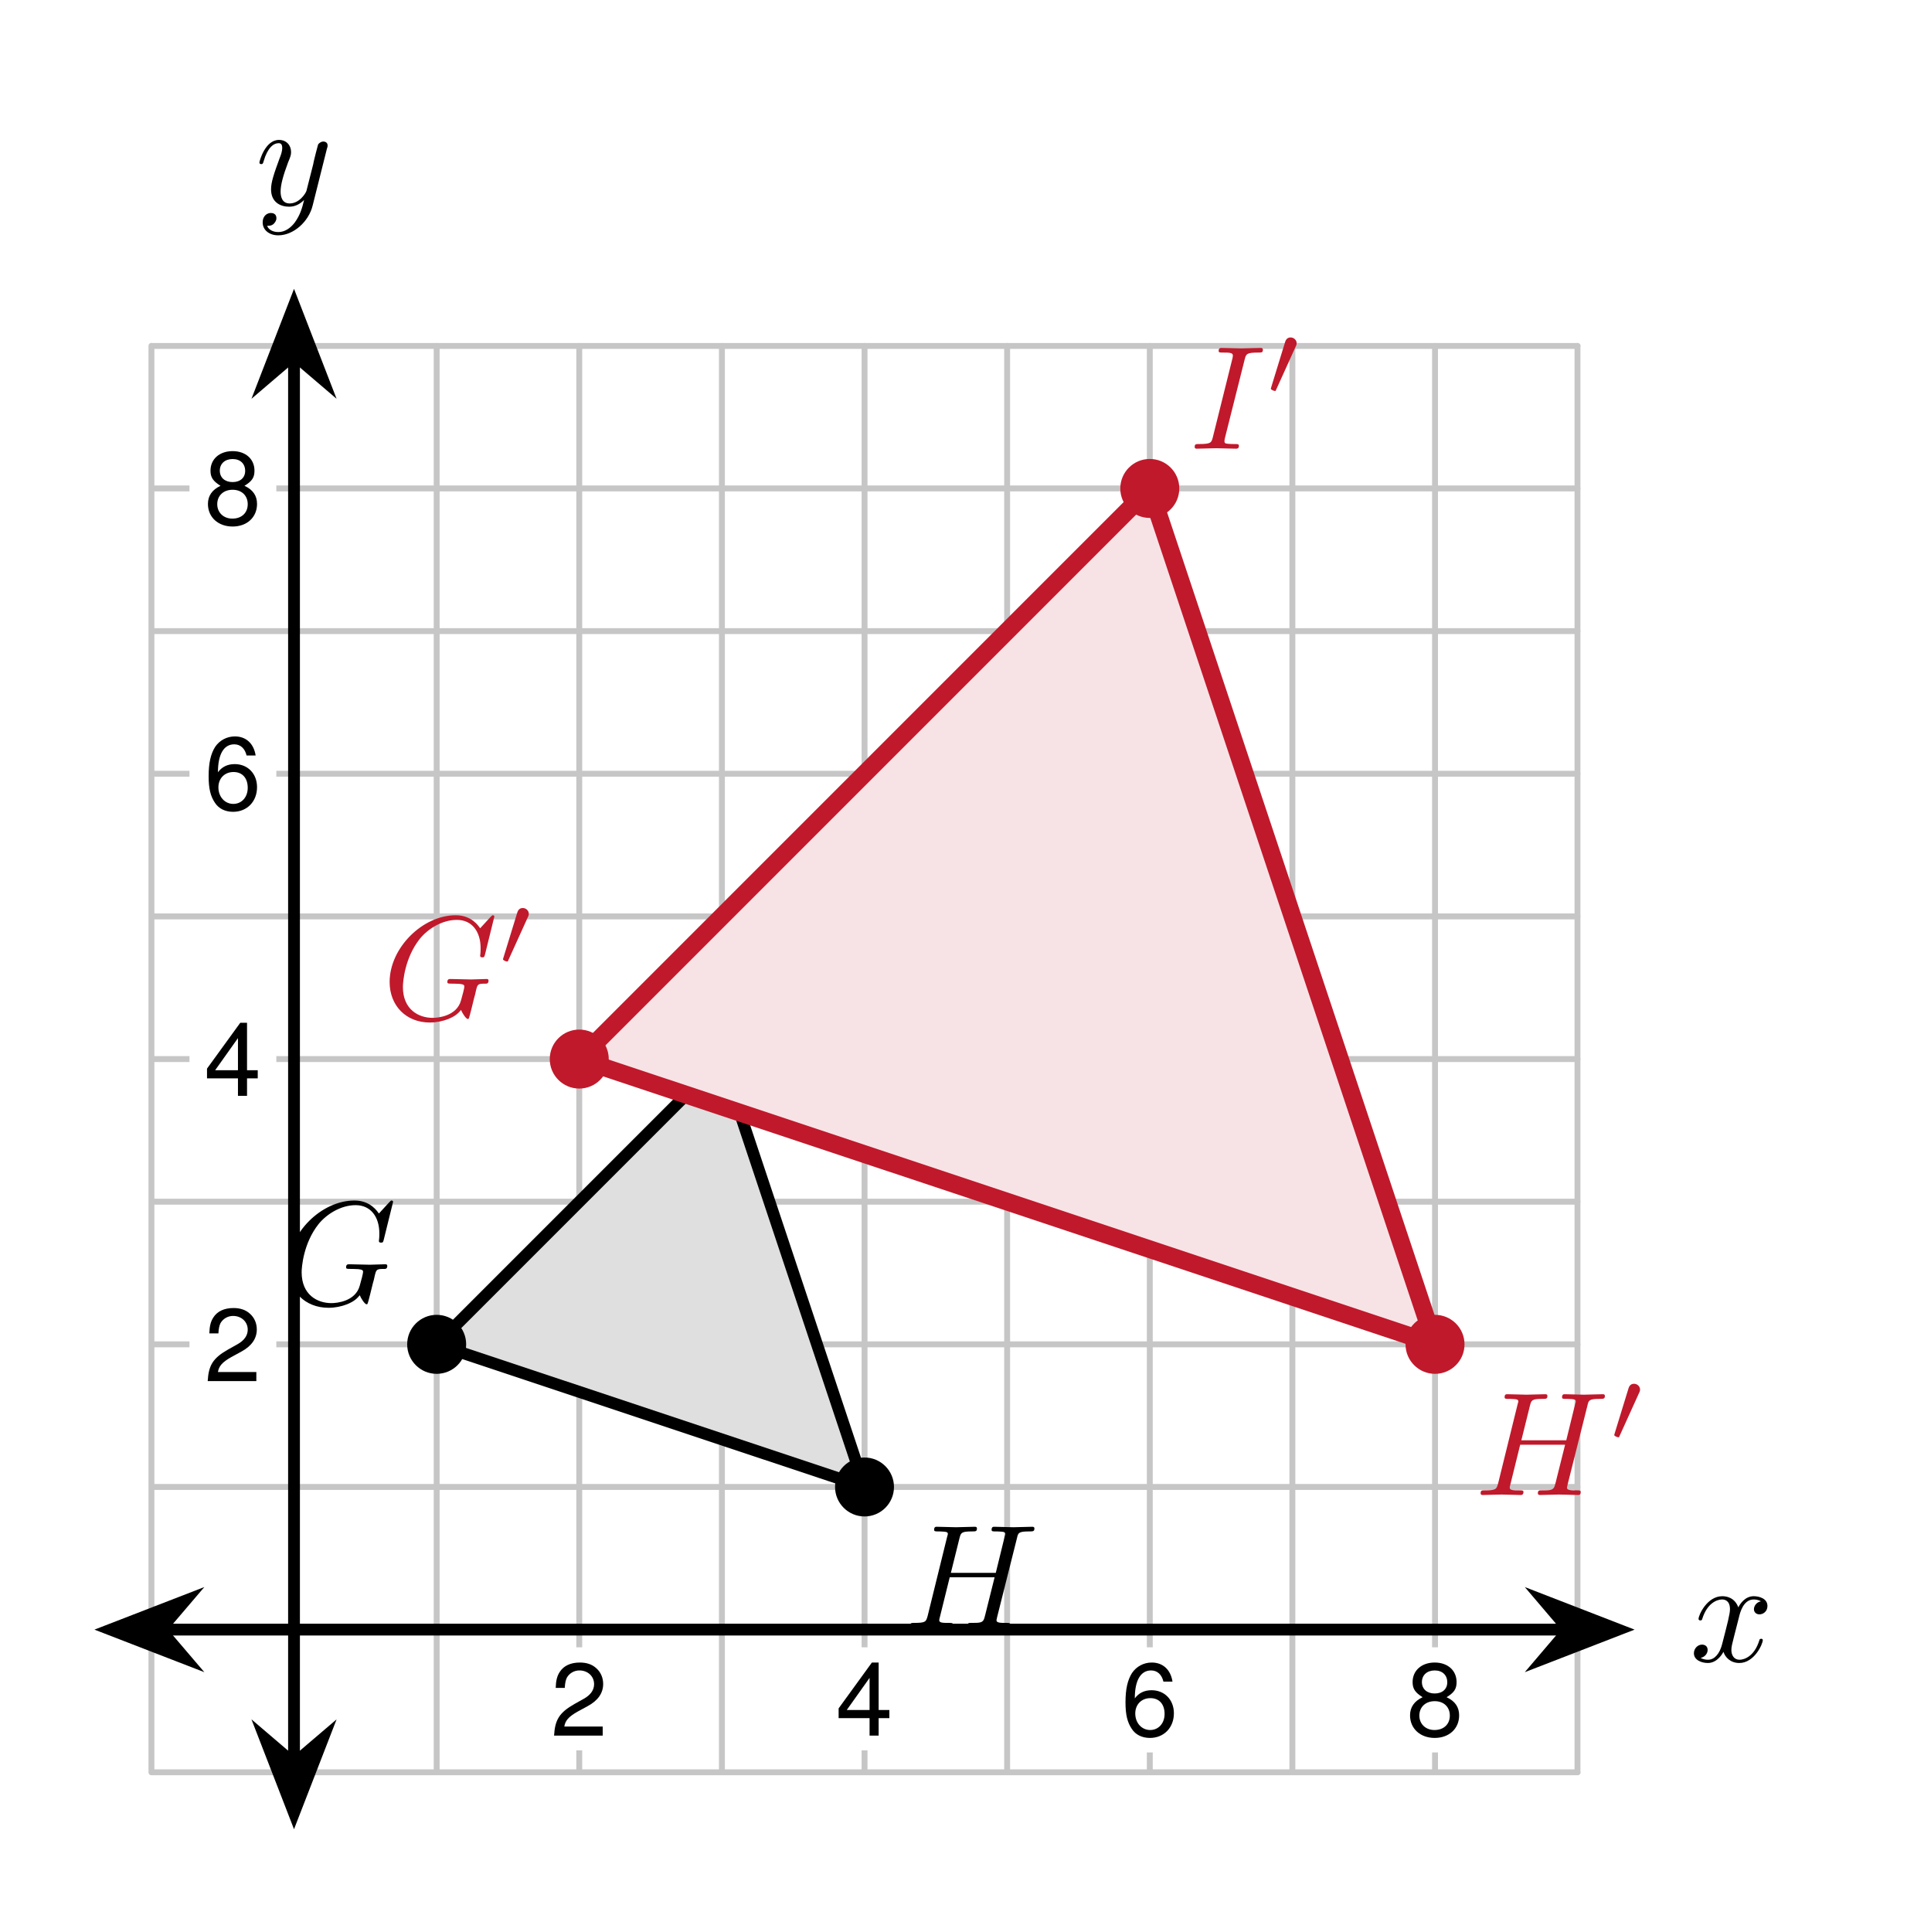
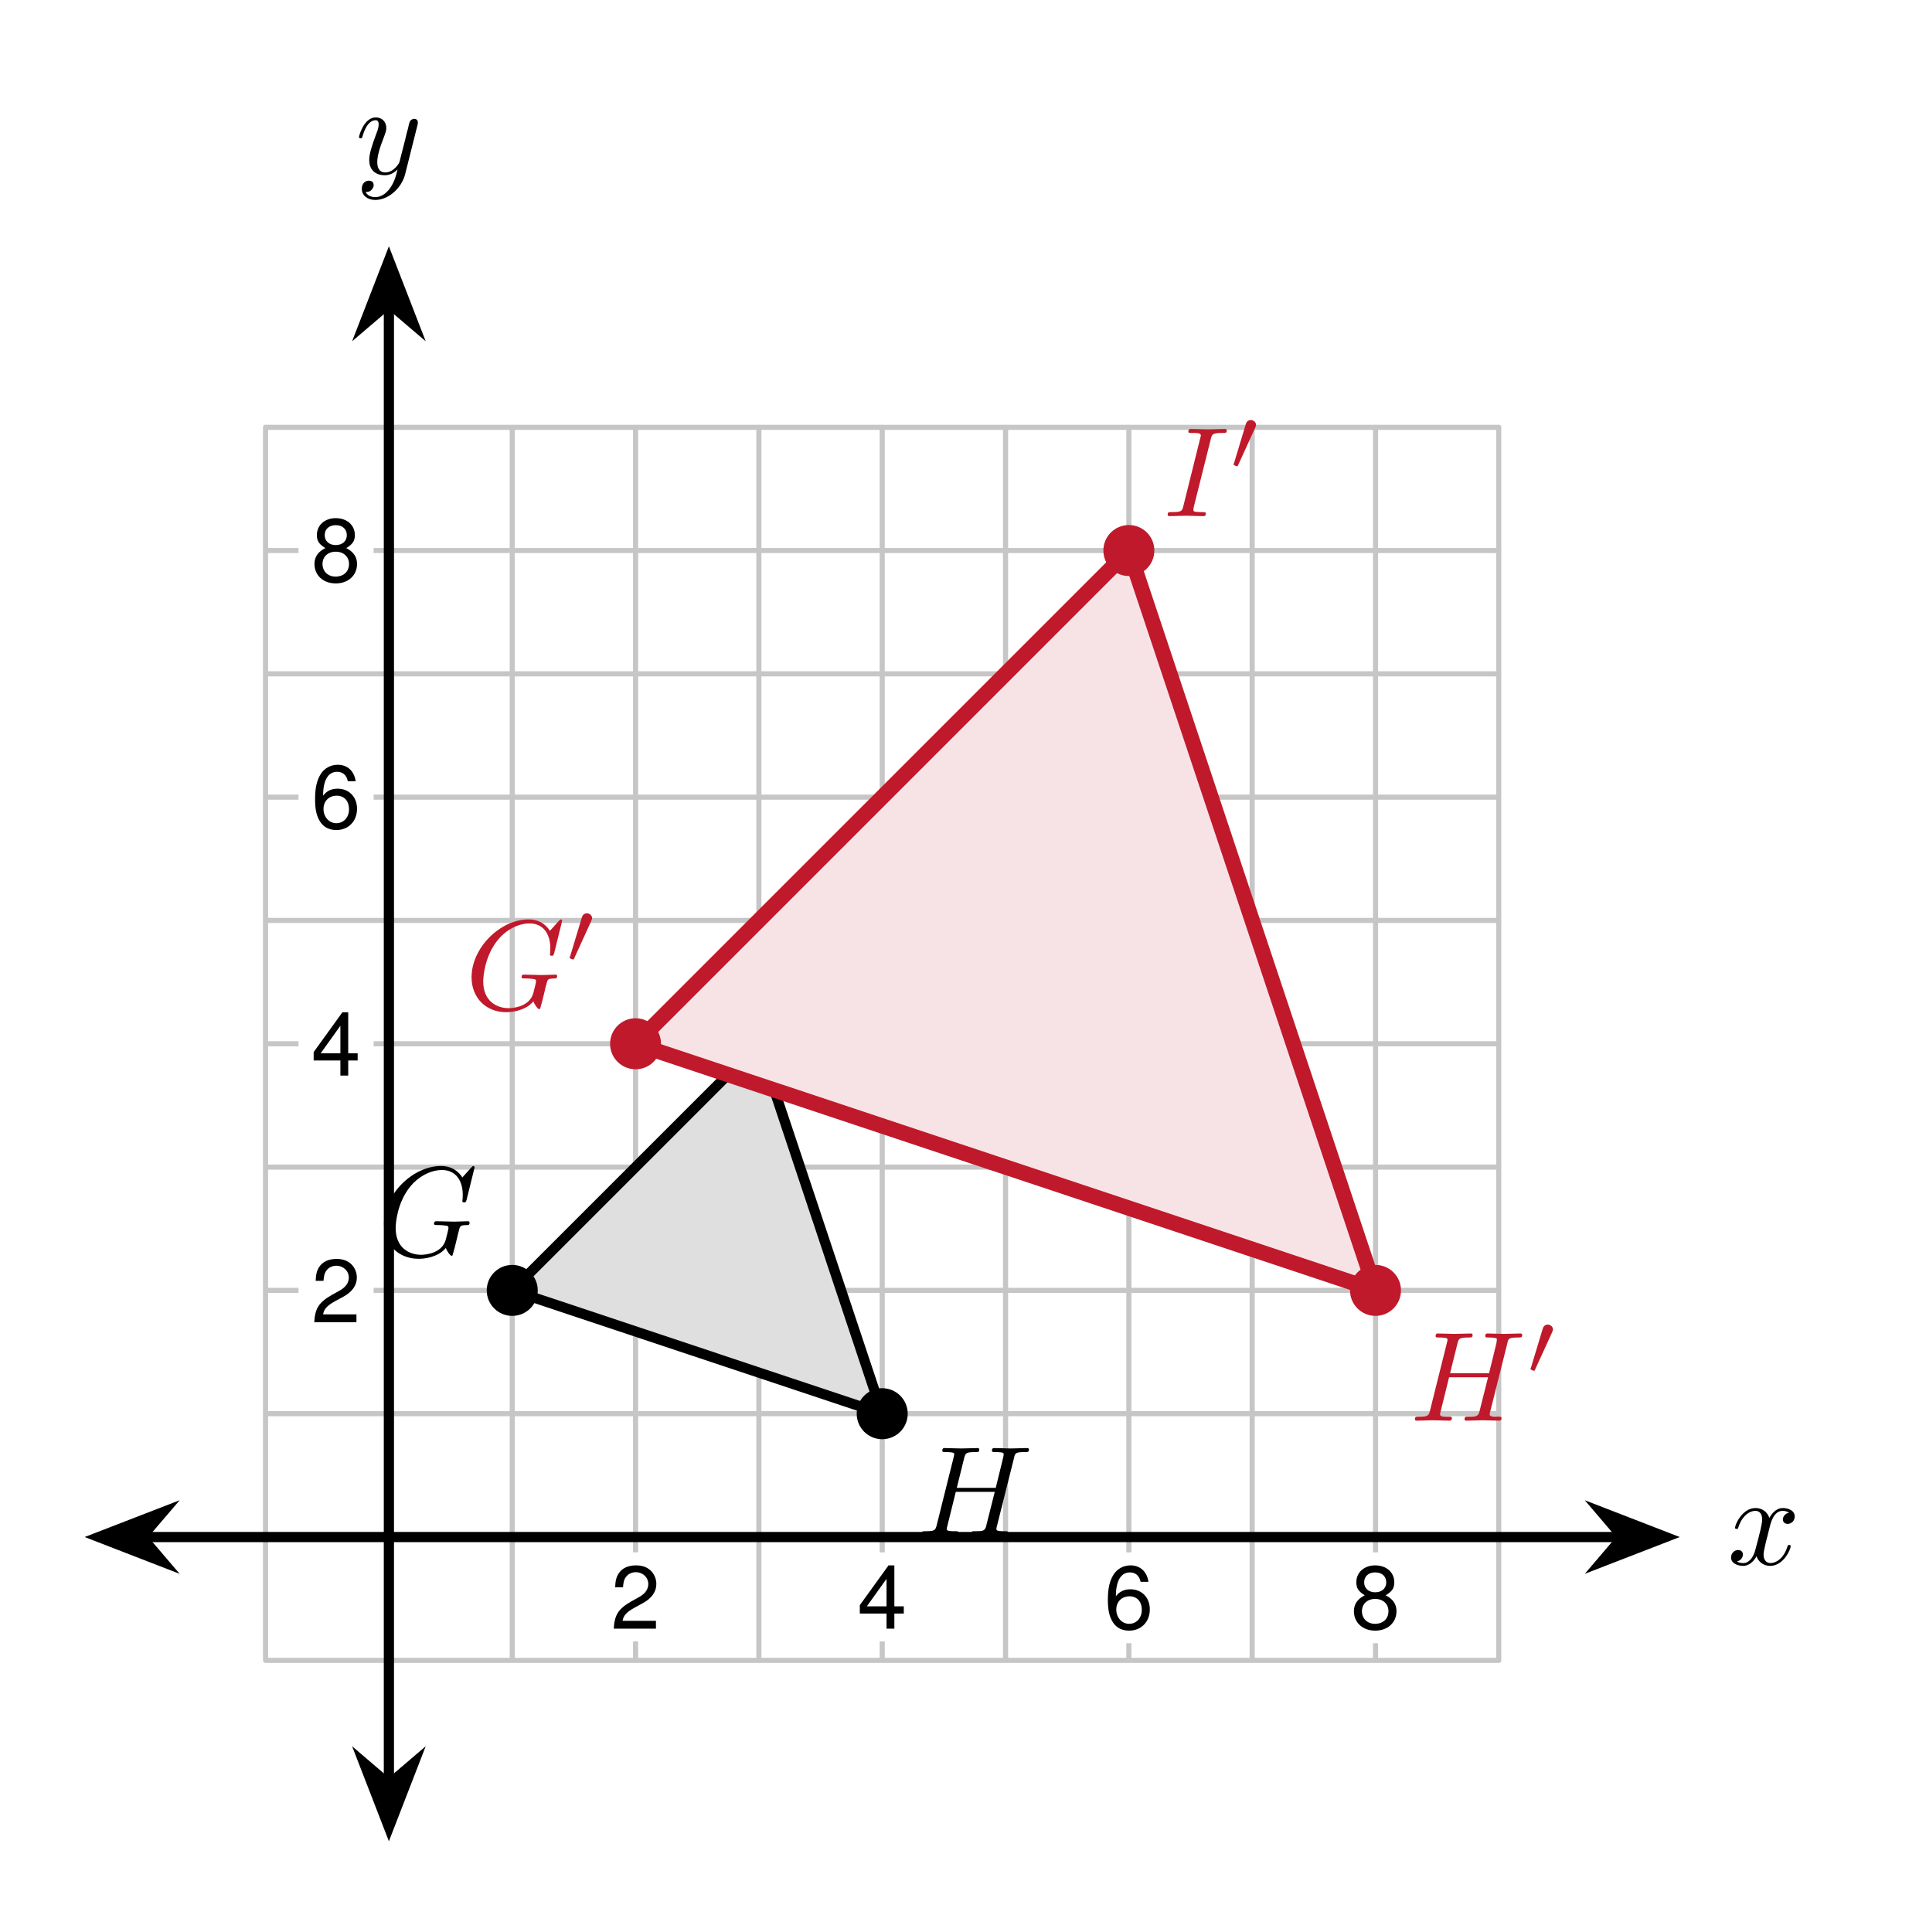
- <svg xmlns="http://www.w3.org/2000/svg" xmlns:xlink="http://www.w3.org/1999/xlink" width="129.174" height="129.707" viewBox="0 0 129.174 129.707">
+ <svg xmlns="http://www.w3.org/2000/svg" xmlns:xlink="http://www.w3.org/1999/xlink" width="149.758" height="150.291" viewBox="0 0 149.758 150.291">
  <defs>
    <g>
      <g id="glyph-0-0">
-         <path d="M 3.312 -2.984 C 3.375 -3.25 3.594 -4.156 4.297 -4.156 C 4.344 -4.156 4.578 -4.156 4.781 -4.031 C 4.5 -3.984 4.312 -3.734 4.312 -3.5 C 4.312 -3.344 4.422 -3.156 4.688 -3.156 C 4.906 -3.156 5.219 -3.328 5.219 -3.719 C 5.219 -4.234 4.641 -4.375 4.297 -4.375 C 3.719 -4.375 3.375 -3.859 3.266 -3.625 C 3.016 -4.281 2.484 -4.375 2.188 -4.375 C 1.156 -4.375 0.594 -3.094 0.594 -2.859 C 0.594 -2.75 0.688 -2.75 0.719 -2.75 C 0.797 -2.75 0.828 -2.781 0.844 -2.859 C 1.172 -3.906 1.828 -4.156 2.172 -4.156 C 2.359 -4.156 2.703 -4.078 2.703 -3.5 C 2.703 -3.188 2.531 -2.531 2.172 -1.141 C 2.016 -0.531 1.672 -0.109 1.234 -0.109 C 1.172 -0.109 0.938 -0.109 0.734 -0.234 C 0.984 -0.281 1.203 -0.5 1.203 -0.766 C 1.203 -1.047 0.984 -1.125 0.828 -1.125 C 0.531 -1.125 0.281 -0.859 0.281 -0.547 C 0.281 -0.094 0.781 0.109 1.219 0.109 C 1.875 0.109 2.234 -0.578 2.266 -0.641 C 2.375 -0.281 2.734 0.109 3.328 0.109 C 4.344 0.109 4.906 -1.172 4.906 -1.422 C 4.906 -1.516 4.828 -1.516 4.797 -1.516 C 4.703 -1.516 4.688 -1.469 4.672 -1.406 C 4.344 -0.344 3.672 -0.109 3.344 -0.109 C 2.969 -0.109 2.797 -0.422 2.797 -0.766 C 2.797 -0.984 2.859 -1.203 2.969 -1.641 Z M 3.312 -2.984 " />
+         <path d="M 3.312 -3 C 3.375 -3.25 3.609 -4.172 4.297 -4.172 C 4.344 -4.172 4.578 -4.172 4.797 -4.031 C 4.516 -3.984 4.312 -3.734 4.312 -3.5 C 4.312 -3.344 4.422 -3.156 4.688 -3.156 C 4.906 -3.156 5.234 -3.328 5.234 -3.734 C 5.234 -4.25 4.641 -4.391 4.312 -4.391 C 3.734 -4.391 3.391 -3.859 3.266 -3.625 C 3.016 -4.281 2.484 -4.391 2.188 -4.391 C 1.156 -4.391 0.594 -3.109 0.594 -2.859 C 0.594 -2.766 0.688 -2.766 0.719 -2.766 C 0.797 -2.766 0.828 -2.781 0.844 -2.875 C 1.188 -3.922 1.828 -4.172 2.172 -4.172 C 2.359 -4.172 2.703 -4.078 2.703 -3.5 C 2.703 -3.188 2.547 -2.531 2.172 -1.141 C 2.016 -0.531 1.672 -0.109 1.234 -0.109 C 1.172 -0.109 0.938 -0.109 0.734 -0.234 C 0.984 -0.281 1.203 -0.5 1.203 -0.781 C 1.203 -1.047 0.984 -1.125 0.828 -1.125 C 0.531 -1.125 0.281 -0.859 0.281 -0.547 C 0.281 -0.094 0.781 0.109 1.219 0.109 C 1.875 0.109 2.234 -0.578 2.266 -0.641 C 2.375 -0.281 2.734 0.109 3.328 0.109 C 4.359 0.109 4.922 -1.172 4.922 -1.422 C 4.922 -1.516 4.828 -1.516 4.797 -1.516 C 4.719 -1.516 4.688 -1.484 4.672 -1.406 C 4.344 -0.344 3.672 -0.109 3.359 -0.109 C 2.969 -0.109 2.812 -0.422 2.812 -0.766 C 2.812 -0.984 2.875 -1.203 2.969 -1.641 Z M 3.312 -3 " />
      </g>
      <g id="glyph-0-1">
-         <path d="M 4.812 -3.781 C 4.859 -3.906 4.859 -3.938 4.859 -4 C 4.859 -4.188 4.719 -4.266 4.562 -4.266 C 4.469 -4.266 4.312 -4.203 4.219 -4.062 C 4.203 -4.016 4.125 -3.703 4.078 -3.531 C 4.016 -3.266 3.938 -3 3.891 -2.734 L 3.438 -0.953 C 3.391 -0.797 2.969 -0.109 2.312 -0.109 C 1.812 -0.109 1.703 -0.547 1.703 -0.906 C 1.703 -1.359 1.875 -1.984 2.203 -2.859 C 2.375 -3.266 2.406 -3.375 2.406 -3.562 C 2.406 -4.016 2.094 -4.375 1.594 -4.375 C 0.656 -4.375 0.281 -2.938 0.281 -2.859 C 0.281 -2.75 0.391 -2.75 0.406 -2.75 C 0.5 -2.75 0.516 -2.781 0.562 -2.938 C 0.828 -3.859 1.234 -4.156 1.562 -4.156 C 1.641 -4.156 1.812 -4.156 1.812 -3.844 C 1.812 -3.594 1.719 -3.344 1.641 -3.156 C 1.25 -2.094 1.062 -1.531 1.062 -1.062 C 1.062 -0.188 1.688 0.109 2.281 0.109 C 2.672 0.109 3 -0.062 3.281 -0.344 C 3.156 0.172 3.031 0.656 2.641 1.188 C 2.375 1.531 2 1.812 1.547 1.812 C 1.406 1.812 0.953 1.781 0.797 1.391 C 0.953 1.391 1.078 1.391 1.219 1.281 C 1.312 1.188 1.422 1.062 1.422 0.875 C 1.422 0.562 1.156 0.531 1.047 0.531 C 0.828 0.531 0.5 0.688 0.5 1.172 C 0.5 1.672 0.938 2.031 1.547 2.031 C 2.562 2.031 3.594 1.125 3.859 0.016 Z M 4.812 -3.781 " />
+         <path d="M 4.828 -3.781 C 4.859 -3.922 4.859 -3.938 4.859 -4.016 C 4.859 -4.188 4.719 -4.281 4.578 -4.281 C 4.469 -4.281 4.312 -4.219 4.234 -4.062 C 4.203 -4.016 4.125 -3.703 4.094 -3.531 C 4.016 -3.281 3.953 -3 3.891 -2.734 L 3.438 -0.953 C 3.406 -0.797 2.969 -0.109 2.328 -0.109 C 1.812 -0.109 1.703 -0.547 1.703 -0.906 C 1.703 -1.375 1.875 -1.984 2.219 -2.859 C 2.375 -3.266 2.406 -3.375 2.406 -3.578 C 2.406 -4.016 2.094 -4.391 1.594 -4.391 C 0.656 -4.391 0.281 -2.953 0.281 -2.859 C 0.281 -2.766 0.391 -2.766 0.406 -2.766 C 0.5 -2.766 0.516 -2.781 0.562 -2.938 C 0.828 -3.875 1.234 -4.172 1.562 -4.172 C 1.641 -4.172 1.812 -4.172 1.812 -3.844 C 1.812 -3.609 1.719 -3.344 1.641 -3.156 C 1.25 -2.109 1.078 -1.531 1.078 -1.078 C 1.078 -0.188 1.703 0.109 2.281 0.109 C 2.672 0.109 3 -0.062 3.281 -0.344 C 3.156 0.172 3.031 0.672 2.641 1.188 C 2.375 1.531 2 1.812 1.547 1.812 C 1.406 1.812 0.969 1.781 0.797 1.406 C 0.953 1.406 1.078 1.406 1.219 1.281 C 1.312 1.188 1.422 1.062 1.422 0.875 C 1.422 0.562 1.156 0.531 1.047 0.531 C 0.828 0.531 0.5 0.688 0.5 1.172 C 0.5 1.672 0.938 2.031 1.547 2.031 C 2.562 2.031 3.594 1.125 3.875 0.016 Z M 4.828 -3.781 " />
      </g>
      <g id="glyph-0-2">
-         <path d="M 7.531 -6.891 C 7.531 -6.922 7.516 -6.984 7.422 -6.984 C 7.391 -6.984 7.375 -6.969 7.266 -6.859 L 6.578 -6.109 C 6.484 -6.234 6.031 -6.984 4.938 -6.984 C 2.719 -6.984 0.5 -4.797 0.5 -2.5 C 0.5 -0.922 1.594 0.219 3.203 0.219 C 3.641 0.219 4.078 0.125 4.438 -0.016 C 4.938 -0.219 5.125 -0.422 5.297 -0.625 C 5.391 -0.375 5.641 -0.016 5.75 -0.016 C 5.797 -0.016 5.812 -0.047 5.812 -0.047 C 5.828 -0.062 5.938 -0.453 5.984 -0.656 L 6.172 -1.422 C 6.219 -1.578 6.266 -1.75 6.297 -1.922 C 6.406 -2.375 6.422 -2.391 6.984 -2.391 C 7.031 -2.391 7.141 -2.406 7.141 -2.594 C 7.141 -2.672 7.094 -2.703 7.016 -2.703 C 6.781 -2.703 6.203 -2.672 5.969 -2.672 C 5.672 -2.672 4.891 -2.703 4.594 -2.703 C 4.5 -2.703 4.375 -2.703 4.375 -2.5 C 4.375 -2.391 4.453 -2.391 4.672 -2.391 C 4.688 -2.391 4.969 -2.391 5.203 -2.375 C 5.453 -2.344 5.516 -2.312 5.516 -2.188 C 5.516 -2.094 5.406 -1.656 5.297 -1.281 C 5.016 -0.203 3.734 -0.094 3.391 -0.094 C 2.438 -0.094 1.391 -0.656 1.391 -2.172 C 1.391 -2.484 1.5 -4.109 2.531 -5.406 C 3.078 -6.078 4.031 -6.672 5.016 -6.672 C 6.016 -6.672 6.609 -5.906 6.609 -4.766 C 6.609 -4.375 6.578 -4.359 6.578 -4.266 C 6.578 -4.156 6.688 -4.156 6.719 -4.156 C 6.859 -4.156 6.859 -4.188 6.906 -4.359 Z M 7.531 -6.891 " />
+         <path d="M 7.547 -6.891 C 7.547 -6.922 7.516 -7 7.438 -7 C 7.406 -7 7.391 -6.984 7.281 -6.875 L 6.594 -6.109 C 6.5 -6.25 6.047 -7 4.938 -7 C 2.734 -7 0.5 -4.797 0.5 -2.5 C 0.5 -0.922 1.594 0.219 3.203 0.219 C 3.641 0.219 4.094 0.125 4.438 -0.016 C 4.938 -0.219 5.125 -0.422 5.312 -0.625 C 5.391 -0.375 5.656 -0.016 5.75 -0.016 C 5.797 -0.016 5.828 -0.047 5.828 -0.047 C 5.844 -0.062 5.938 -0.453 6 -0.656 L 6.188 -1.422 C 6.219 -1.594 6.266 -1.75 6.312 -1.922 C 6.422 -2.375 6.422 -2.391 7 -2.406 C 7.047 -2.406 7.156 -2.406 7.156 -2.594 C 7.156 -2.672 7.109 -2.703 7.031 -2.703 C 6.797 -2.703 6.219 -2.672 5.984 -2.672 C 5.672 -2.672 4.906 -2.703 4.594 -2.703 C 4.5 -2.703 4.391 -2.703 4.391 -2.516 C 4.391 -2.406 4.469 -2.406 4.688 -2.406 C 4.688 -2.406 4.984 -2.406 5.203 -2.375 C 5.469 -2.344 5.516 -2.328 5.516 -2.188 C 5.516 -2.109 5.406 -1.656 5.312 -1.297 C 5.031 -0.203 3.734 -0.094 3.391 -0.094 C 2.438 -0.094 1.406 -0.656 1.406 -2.172 C 1.406 -2.484 1.5 -4.125 2.547 -5.406 C 3.078 -6.078 4.031 -6.688 5.016 -6.688 C 6.031 -6.688 6.625 -5.922 6.625 -4.766 C 6.625 -4.375 6.594 -4.359 6.594 -4.266 C 6.594 -4.172 6.703 -4.172 6.734 -4.172 C 6.859 -4.172 6.859 -4.188 6.922 -4.359 Z M 7.547 -6.891 " />
      </g>
      <g id="glyph-0-3">
-         <path d="M 7.562 -6 C 7.641 -6.359 7.672 -6.453 8.391 -6.453 C 8.641 -6.453 8.734 -6.453 8.734 -6.656 C 8.734 -6.766 8.625 -6.766 8.594 -6.766 C 8.312 -6.766 7.594 -6.734 7.328 -6.734 C 7.031 -6.734 6.328 -6.766 6.047 -6.766 C 5.969 -6.766 5.859 -6.766 5.859 -6.562 C 5.859 -6.453 5.938 -6.453 6.125 -6.453 C 6.156 -6.453 6.344 -6.453 6.516 -6.438 C 6.688 -6.422 6.781 -6.406 6.781 -6.281 C 6.781 -6.234 6.766 -6.219 6.734 -6.094 L 6.141 -3.672 L 3.125 -3.672 L 3.703 -6 C 3.797 -6.359 3.828 -6.453 4.531 -6.453 C 4.797 -6.453 4.875 -6.453 4.875 -6.656 C 4.875 -6.766 4.766 -6.766 4.734 -6.766 C 4.453 -6.766 3.75 -6.734 3.469 -6.734 C 3.188 -6.734 2.484 -6.766 2.188 -6.766 C 2.109 -6.766 2 -6.766 2 -6.562 C 2 -6.453 2.094 -6.453 2.281 -6.453 C 2.297 -6.453 2.484 -6.453 2.656 -6.438 C 2.828 -6.422 2.922 -6.406 2.922 -6.281 C 2.922 -6.234 2.906 -6.219 2.875 -6.094 L 1.562 -0.766 C 1.453 -0.391 1.438 -0.312 0.656 -0.312 C 0.469 -0.312 0.391 -0.312 0.391 -0.109 C 0.391 0 0.5 0 0.531 0 C 0.797 0 1.5 -0.031 1.781 -0.031 C 1.984 -0.031 2.203 -0.016 2.422 -0.016 C 2.641 -0.016 2.859 0 3.062 0 C 3.141 0 3.266 0 3.266 -0.203 C 3.266 -0.312 3.172 -0.312 2.984 -0.312 C 2.609 -0.312 2.344 -0.312 2.344 -0.484 C 2.344 -0.547 2.359 -0.594 2.375 -0.656 L 3.047 -3.375 L 6.062 -3.375 C 5.641 -1.719 5.422 -0.781 5.375 -0.641 C 5.281 -0.312 5.094 -0.312 4.484 -0.312 C 4.328 -0.312 4.234 -0.312 4.234 -0.109 C 4.234 0 4.359 0 4.375 0 C 4.656 0 5.359 -0.031 5.641 -0.031 C 5.844 -0.031 6.062 -0.016 6.266 -0.016 C 6.484 -0.016 6.703 0 6.922 0 C 7 0 7.109 0 7.109 -0.203 C 7.109 -0.312 7.031 -0.312 6.828 -0.312 C 6.469 -0.312 6.188 -0.312 6.188 -0.484 C 6.188 -0.547 6.219 -0.594 6.219 -0.656 Z M 7.562 -6 " />
+         <path d="M 7.578 -6.016 C 7.656 -6.375 7.672 -6.469 8.406 -6.469 C 8.656 -6.469 8.734 -6.469 8.734 -6.672 C 8.734 -6.781 8.625 -6.781 8.609 -6.781 C 8.328 -6.781 7.609 -6.75 7.328 -6.75 C 7.047 -6.75 6.344 -6.781 6.047 -6.781 C 5.969 -6.781 5.859 -6.781 5.859 -6.578 C 5.859 -6.469 5.953 -6.469 6.141 -6.469 C 6.156 -6.469 6.344 -6.469 6.516 -6.453 C 6.703 -6.422 6.781 -6.422 6.781 -6.297 C 6.781 -6.25 6.781 -6.234 6.75 -6.109 L 6.156 -3.688 L 3.125 -3.688 L 3.703 -6.016 C 3.797 -6.375 3.828 -6.469 4.547 -6.469 C 4.797 -6.469 4.875 -6.469 4.875 -6.672 C 4.875 -6.781 4.766 -6.781 4.75 -6.781 C 4.469 -6.781 3.75 -6.75 3.469 -6.75 C 3.188 -6.75 2.484 -6.781 2.188 -6.781 C 2.109 -6.781 2 -6.781 2 -6.578 C 2 -6.469 2.094 -6.469 2.281 -6.469 C 2.297 -6.469 2.484 -6.469 2.656 -6.453 C 2.844 -6.422 2.922 -6.422 2.922 -6.297 C 2.922 -6.25 2.922 -6.219 2.891 -6.109 L 1.562 -0.781 C 1.453 -0.391 1.438 -0.312 0.656 -0.312 C 0.469 -0.312 0.391 -0.312 0.391 -0.109 C 0.391 0 0.5 0 0.531 0 C 0.797 0 1.516 -0.031 1.781 -0.031 C 2 -0.031 2.219 -0.016 2.422 -0.016 C 2.641 -0.016 2.859 0 3.062 0 C 3.141 0 3.266 0 3.266 -0.203 C 3.266 -0.312 3.172 -0.312 2.984 -0.312 C 2.625 -0.312 2.344 -0.312 2.344 -0.484 C 2.344 -0.547 2.359 -0.594 2.375 -0.656 L 3.047 -3.375 L 6.078 -3.375 C 5.656 -1.719 5.422 -0.781 5.391 -0.641 C 5.281 -0.312 5.094 -0.312 4.484 -0.312 C 4.328 -0.312 4.25 -0.312 4.25 -0.109 C 4.25 0 4.359 0 4.391 0 C 4.656 0 5.375 -0.031 5.641 -0.031 C 5.859 -0.031 6.078 -0.016 6.281 -0.016 C 6.5 -0.016 6.719 0 6.922 0 C 7 0 7.125 0 7.125 -0.203 C 7.125 -0.312 7.031 -0.312 6.844 -0.312 C 6.484 -0.312 6.203 -0.312 6.203 -0.484 C 6.203 -0.547 6.219 -0.594 6.234 -0.656 Z M 7.578 -6.016 " />
      </g>
      <g id="glyph-0-4">
-         <path d="M 3.703 -6 C 3.797 -6.359 3.828 -6.453 4.609 -6.453 C 4.844 -6.453 4.922 -6.453 4.922 -6.641 C 4.922 -6.766 4.812 -6.766 4.781 -6.766 C 4.484 -6.766 3.75 -6.734 3.469 -6.734 C 3.172 -6.734 2.453 -6.766 2.156 -6.766 C 2.078 -6.766 1.953 -6.766 1.953 -6.562 C 1.953 -6.453 2.047 -6.453 2.234 -6.453 C 2.641 -6.453 2.906 -6.453 2.906 -6.266 C 2.906 -6.219 2.906 -6.203 2.891 -6.109 L 1.562 -0.766 C 1.469 -0.406 1.438 -0.312 0.656 -0.312 C 0.422 -0.312 0.344 -0.312 0.344 -0.109 C 0.344 0 0.453 0 0.484 0 C 0.766 0 1.5 -0.031 1.781 -0.031 C 2.078 -0.031 2.812 0 3.109 0 C 3.188 0 3.312 0 3.312 -0.188 C 3.312 -0.312 3.234 -0.312 3.016 -0.312 C 2.828 -0.312 2.781 -0.312 2.578 -0.328 C 2.375 -0.344 2.344 -0.391 2.344 -0.5 C 2.344 -0.578 2.359 -0.656 2.375 -0.719 Z M 3.703 -6 " />
+         <path d="M 3.703 -6.016 C 3.797 -6.375 3.828 -6.469 4.609 -6.469 C 4.859 -6.469 4.938 -6.469 4.938 -6.656 C 4.938 -6.781 4.828 -6.781 4.781 -6.781 C 4.5 -6.781 3.766 -6.75 3.469 -6.75 C 3.172 -6.75 2.453 -6.781 2.156 -6.781 C 2.078 -6.781 1.953 -6.781 1.953 -6.578 C 1.953 -6.469 2.047 -6.469 2.234 -6.469 C 2.656 -6.469 2.922 -6.469 2.922 -6.281 C 2.922 -6.234 2.922 -6.219 2.891 -6.125 L 1.562 -0.781 C 1.469 -0.406 1.438 -0.312 0.656 -0.312 C 0.422 -0.312 0.344 -0.312 0.344 -0.109 C 0.344 0 0.453 0 0.484 0 C 0.781 0 1.5 -0.031 1.781 -0.031 C 2.078 -0.031 2.812 0 3.109 0 C 3.188 0 3.312 0 3.312 -0.188 C 3.312 -0.312 3.234 -0.312 3.016 -0.312 C 2.844 -0.312 2.781 -0.312 2.594 -0.328 C 2.375 -0.344 2.344 -0.391 2.344 -0.5 C 2.344 -0.578 2.359 -0.656 2.375 -0.719 Z M 3.703 -6.016 " />
      </g>
      <g id="glyph-1-0">
-         <path d="M 3.5 -0.609 L 0.922 -0.609 C 0.984 -1 1.203 -1.266 1.812 -1.609 L 2.5 -1.984 C 3.188 -2.359 3.531 -2.859 3.531 -3.469 C 3.531 -3.875 3.375 -4.25 3.078 -4.516 C 2.797 -4.781 2.422 -4.906 1.969 -4.906 C 1.344 -4.906 0.875 -4.688 0.609 -4.266 C 0.438 -4 0.359 -3.703 0.344 -3.203 L 0.953 -3.203 C 0.969 -3.531 1.016 -3.734 1.094 -3.891 C 1.266 -4.188 1.578 -4.375 1.938 -4.375 C 2.5 -4.375 2.922 -3.984 2.922 -3.453 C 2.922 -3.062 2.688 -2.734 2.25 -2.484 L 1.609 -2.125 C 0.594 -1.547 0.297 -1.078 0.234 0 L 3.5 0 Z M 3.5 -0.609 " />
+         <path d="M 3.516 -0.609 L 0.922 -0.609 C 0.984 -1 1.203 -1.266 1.812 -1.609 L 2.5 -1.984 C 3.188 -2.359 3.547 -2.875 3.547 -3.469 C 3.547 -3.891 3.375 -4.266 3.094 -4.531 C 2.797 -4.797 2.438 -4.922 1.969 -4.922 C 1.344 -4.922 0.875 -4.703 0.609 -4.281 C 0.438 -4.016 0.359 -3.719 0.344 -3.219 L 0.953 -3.219 C 0.984 -3.547 1.016 -3.75 1.109 -3.906 C 1.266 -4.203 1.578 -4.391 1.953 -4.391 C 2.5 -4.391 2.922 -3.984 2.922 -3.469 C 2.922 -3.078 2.688 -2.734 2.25 -2.484 L 1.609 -2.125 C 0.594 -1.547 0.297 -1.078 0.234 0 L 3.516 0 Z M 3.516 -0.609 " />
      </g>
      <g id="glyph-1-1">
-         <path d="M 2.266 -1.172 L 2.266 0 L 2.875 0 L 2.875 -1.172 L 3.594 -1.172 L 3.594 -1.719 L 2.875 -1.719 L 2.875 -4.906 L 2.422 -4.906 L 0.188 -1.828 L 0.188 -1.172 Z M 2.266 -1.719 L 0.734 -1.719 L 2.266 -3.875 Z M 2.266 -1.719 " />
+         <path d="M 2.266 -1.172 L 2.266 0 L 2.875 0 L 2.875 -1.172 L 3.609 -1.172 L 3.609 -1.734 L 2.875 -1.734 L 2.875 -4.922 L 2.422 -4.922 L 0.188 -1.828 L 0.188 -1.172 Z M 2.266 -1.734 L 0.734 -1.734 L 2.266 -3.875 Z M 2.266 -1.734 " />
      </g>
      <g id="glyph-1-2">
-         <path d="M 3.453 -3.625 C 3.328 -4.438 2.797 -4.906 2.062 -4.906 C 1.516 -4.906 1.031 -4.641 0.734 -4.203 C 0.438 -3.734 0.297 -3.125 0.297 -2.234 C 0.297 -1.406 0.422 -0.891 0.719 -0.453 C 0.969 -0.062 1.406 0.156 1.938 0.156 C 2.875 0.156 3.547 -0.531 3.547 -1.5 C 3.547 -2.406 2.922 -3.047 2.047 -3.047 C 1.562 -3.047 1.188 -2.859 0.922 -2.5 C 0.922 -3.703 1.312 -4.375 2.016 -4.375 C 2.438 -4.375 2.734 -4.094 2.844 -3.625 Z M 1.969 -2.516 C 2.562 -2.516 2.922 -2.109 2.922 -1.453 C 2.922 -0.828 2.516 -0.375 1.953 -0.375 C 1.391 -0.375 0.953 -0.844 0.953 -1.484 C 0.953 -2.094 1.375 -2.516 1.969 -2.516 Z M 1.969 -2.516 " />
+         <path d="M 3.453 -3.641 C 3.344 -4.438 2.812 -4.922 2.062 -4.922 C 1.516 -4.922 1.031 -4.656 0.75 -4.219 C 0.438 -3.734 0.297 -3.141 0.297 -2.234 C 0.297 -1.422 0.422 -0.891 0.719 -0.453 C 0.984 -0.062 1.406 0.156 1.953 0.156 C 2.891 0.156 3.562 -0.531 3.562 -1.5 C 3.562 -2.422 2.938 -3.062 2.047 -3.062 C 1.562 -3.062 1.188 -2.875 0.922 -2.516 C 0.922 -3.719 1.312 -4.375 2.016 -4.375 C 2.453 -4.375 2.75 -4.109 2.844 -3.641 Z M 1.984 -2.516 C 2.562 -2.516 2.938 -2.109 2.938 -1.453 C 2.938 -0.828 2.516 -0.375 1.953 -0.375 C 1.391 -0.375 0.953 -0.859 0.953 -1.484 C 0.953 -2.094 1.375 -2.516 1.984 -2.516 Z M 1.984 -2.516 " />
      </g>
      <g id="glyph-1-3">
-         <path d="M 2.703 -2.578 C 3.219 -2.891 3.375 -3.141 3.375 -3.594 C 3.375 -4.375 2.781 -4.906 1.906 -4.906 C 1.031 -4.906 0.422 -4.375 0.422 -3.594 C 0.422 -3.141 0.594 -2.891 1.094 -2.578 C 0.531 -2.312 0.25 -1.906 0.25 -1.359 C 0.25 -0.469 0.938 0.156 1.906 0.156 C 2.875 0.156 3.547 -0.469 3.547 -1.359 C 3.547 -1.906 3.281 -2.312 2.703 -2.578 Z M 1.906 -4.375 C 2.422 -4.375 2.75 -4.062 2.75 -3.578 C 2.75 -3.125 2.422 -2.828 1.906 -2.828 C 1.391 -2.828 1.047 -3.125 1.047 -3.594 C 1.047 -4.062 1.391 -4.375 1.906 -4.375 Z M 1.906 -2.312 C 2.516 -2.312 2.922 -1.922 2.922 -1.344 C 2.922 -0.766 2.516 -0.375 1.891 -0.375 C 1.297 -0.375 0.875 -0.781 0.875 -1.344 C 0.875 -1.922 1.297 -2.312 1.906 -2.312 Z M 1.906 -2.312 " />
+         <path d="M 2.719 -2.594 C 3.219 -2.891 3.391 -3.141 3.391 -3.609 C 3.391 -4.375 2.781 -4.922 1.906 -4.922 C 1.047 -4.922 0.438 -4.375 0.438 -3.609 C 0.438 -3.156 0.594 -2.906 1.094 -2.594 C 0.531 -2.312 0.25 -1.906 0.25 -1.359 C 0.25 -0.469 0.938 0.156 1.906 0.156 C 2.875 0.156 3.562 -0.469 3.562 -1.359 C 3.562 -1.906 3.281 -2.312 2.719 -2.594 Z M 1.906 -4.375 C 2.422 -4.375 2.766 -4.078 2.766 -3.594 C 2.766 -3.141 2.422 -2.828 1.906 -2.828 C 1.391 -2.828 1.047 -3.141 1.047 -3.594 C 1.047 -4.078 1.391 -4.375 1.906 -4.375 Z M 1.906 -2.312 C 2.516 -2.312 2.938 -1.922 2.938 -1.359 C 2.938 -0.766 2.516 -0.375 1.891 -0.375 C 1.297 -0.375 0.875 -0.781 0.875 -1.359 C 0.875 -1.922 1.297 -2.312 1.906 -2.312 Z M 1.906 -2.312 " />
      </g>
      <g id="glyph-2-0">
-         <path d="M 2 -3.266 C 2.062 -3.391 2.062 -3.438 2.062 -3.484 C 2.062 -3.703 1.875 -3.875 1.656 -3.875 C 1.391 -3.875 1.312 -3.656 1.281 -3.547 L 0.359 -0.547 C 0.359 -0.531 0.328 -0.438 0.328 -0.438 C 0.328 -0.359 0.547 -0.281 0.609 -0.281 C 0.656 -0.281 0.656 -0.297 0.703 -0.406 Z M 2 -3.266 " />
+         <path d="M 2.016 -3.281 C 2.062 -3.391 2.078 -3.453 2.078 -3.5 C 2.078 -3.719 1.875 -3.875 1.672 -3.875 C 1.406 -3.875 1.312 -3.656 1.281 -3.547 L 0.375 -0.547 C 0.359 -0.531 0.328 -0.438 0.328 -0.438 C 0.328 -0.359 0.547 -0.281 0.609 -0.281 C 0.656 -0.281 0.656 -0.297 0.703 -0.406 Z M 2.016 -3.281 " />
      </g>
    </g>
    <clipPath id="clip-0">
-       <path clip-rule="nonzero" d="M 6 105 L 33 105 L 33 129.148 L 6 129.148 Z M 6 105 " />
+       <path clip-rule="nonzero" d="M 0.23 106 L 24 106 L 24 133 L 0.23 133 Z M 0.23 106 " />
+     </clipPath>
+     <clipPath id="clip-1">
+       <path clip-rule="nonzero" d="M 17 125 L 44 125 L 44 149.586 L 17 149.586 Z M 17 125 " />
    </clipPath>
  </defs>
-   <path fill="none" stroke-width="0.399" stroke-linecap="round" stroke-linejoin="round" stroke="rgb(77.499%, 77.499%, 77.499%)" stroke-opacity="1" stroke-miterlimit="10" d="M -9.636 -9.639 L 86.742 -9.639 M -9.636 0 L 86.742 0 M -9.636 9.64 L 86.742 9.64 M -9.636 19.275 L 86.742 19.275 M -9.636 28.915 L 86.742 28.915 M -9.636 38.55 L 86.742 38.55 M -9.636 48.189 L 86.742 48.189 M -9.636 57.829 L 86.742 57.829 M -9.636 67.464 L 86.742 67.464 M -9.636 77.104 L 86.742 77.104 M -9.636 86.731 L 86.742 86.731 M -9.636 -9.639 L -9.636 86.739 M -0.001 -9.639 L -0.001 86.739 M 9.639 -9.639 L 9.639 86.739 M 19.274 -9.639 L 19.274 86.739 M 28.914 -9.639 L 28.914 86.739 M 38.553 -9.639 L 38.553 86.739 M 48.188 -9.639 L 48.188 86.739 M 57.828 -9.639 L 57.828 86.739 M 67.463 -9.639 L 67.463 86.739 M 77.103 -9.639 L 77.103 86.739 M 86.73 -9.639 L 86.73 86.739 " transform="matrix(0.993646, 0, 0, -0.993646, 19.74275, 109.4066)" />
-   <path fill="none" stroke-width="0.797" stroke-linecap="round" stroke-linejoin="round" stroke="rgb(0%, 0%, 0%)" stroke-opacity="1" stroke-miterlimit="10" d="M -8.842 0 L 85.944 0 " transform="matrix(0.993646, 0, 0, -0.993646, 19.74275, 109.4066)" />
-   <path fill-rule="nonzero" fill="rgb(0%, 0%, 0%)" fill-opacity="1" stroke-width="0.797" stroke-linecap="round" stroke-linejoin="miter" stroke="rgb(0%, 0%, 0%)" stroke-opacity="1" stroke-miterlimit="10" d="M 6.261 -0 L 1.265 1.934 L 2.916 -0 L 1.265 -1.935 Z M 6.261 -0 " transform="matrix(-0.993646, 0, 0, 0.993646, 13.65898, 109.4066)" />
-   <path fill-rule="nonzero" fill="rgb(0%, 0%, 0%)" fill-opacity="1" stroke-width="0.797" stroke-linecap="round" stroke-linejoin="miter" stroke="rgb(0%, 0%, 0%)" stroke-opacity="1" stroke-miterlimit="10" d="M 6.261 0 L 1.268 1.935 L 2.915 0 L 1.268 -1.934 Z M 6.261 0 " transform="matrix(0.993646, 0, 0, -0.993646, 102.4391, 109.4066)" />
+   <path fill="none" stroke-width="0.399" stroke-linecap="round" stroke-linejoin="round" stroke="rgb(77.499%, 77.499%, 77.499%)" stroke-opacity="1" stroke-miterlimit="10" d="M -9.64 -9.639 L 86.739 -9.639 M -9.64 -0 L 86.739 -0 M -9.64 9.639 L 86.739 9.639 M -9.64 19.278 L 86.739 19.278 M -9.64 28.913 L 86.739 28.913 M -9.64 38.552 L 86.739 38.552 M -9.64 48.191 L 86.739 48.191 M -9.64 57.826 L 86.739 57.826 M -9.64 67.465 L 86.739 67.465 M -9.64 77.104 L 86.739 77.104 M -9.64 86.731 L 86.739 86.731 M -9.64 -9.639 L -9.64 86.739 M -0.001 -9.639 L -0.001 86.739 M 9.638 -9.639 L 9.638 86.739 M 19.277 -9.639 L 19.277 86.739 M 28.913 -9.639 L 28.913 86.739 M 38.552 -9.639 L 38.552 86.739 M 48.191 -9.639 L 48.191 86.739 M 57.826 -9.639 L 57.826 86.739 M 67.465 -9.639 L 67.465 86.739 M 77.104 -9.639 L 77.104 86.739 M 86.731 -9.639 L 86.731 86.739 " transform="matrix(0.995305, 0, 0, -0.995305, 30.25053, 119.5659)" />
+   <path fill="none" stroke-width="0.797" stroke-linecap="round" stroke-linejoin="round" stroke="rgb(0%, 0%, 0%)" stroke-opacity="1" stroke-miterlimit="10" d="M -19.133 -0 L 96.236 -0 " transform="matrix(0.995305, 0, 0, -0.995305, 30.25053, 119.5659)" />
+   <path fill-rule="nonzero" fill="rgb(0%, 0%, 0%)" fill-opacity="1" d="M 7.684 119.566 L 12.652 121.492 L 11.008 119.566 L 12.652 117.641 Z M 7.684 119.566 " />
+   <g clip-path="url(#clip-0)">
+     <path fill="none" stroke-width="0.797" stroke-linecap="round" stroke-linejoin="miter" stroke="rgb(0%, 0%, 0%)" stroke-opacity="1" stroke-miterlimit="10" d="M 6.259 0 L 1.266 1.935 L 2.919 0 L 1.266 -1.934 Z M 6.259 0 " transform="matrix(-0.995305, 0, 0, 0.995305, 13.91285, 119.5659)" />
+   </g>
+   <path fill-rule="nonzero" fill="rgb(0%, 0%, 0%)" fill-opacity="1" stroke-width="0.797" stroke-linecap="round" stroke-linejoin="miter" stroke="rgb(0%, 0%, 0%)" stroke-opacity="1" stroke-miterlimit="10" d="M 6.259 -0 L 1.267 1.934 L 2.915 -0 L 1.267 -1.935 Z M 6.259 -0 " transform="matrix(0.995305, 0, 0, -0.995305, 123.3287, 119.5659)" />
  <g fill="rgb(0%, 0%, 0%)" fill-opacity="1">
-     <use xlink:href="#glyph-0-0" x="113.457" y="111.538" />
+     <use xlink:href="#glyph-0-0" x="134.364" y="121.701" />
  </g>
-   <path fill="none" stroke-width="0.797" stroke-linecap="round" stroke-linejoin="round" stroke="rgb(0%, 0%, 0%)" stroke-opacity="1" stroke-miterlimit="10" d="M -0.001 -8.841 L -0.001 85.945 " transform="matrix(0.993646, 0, 0, -0.993646, 19.74275, 109.4066)" />
-   <path fill-rule="nonzero" fill="rgb(0%, 0%, 0%)" fill-opacity="1" d="M 19.742 121.711 L 21.664 116.75 L 19.742 118.391 L 17.82 116.75 Z M 19.742 121.711 " />
-   <g clip-path="url(#clip-0)">
-     <path fill="none" stroke-width="0.797" stroke-linecap="round" stroke-linejoin="miter" stroke="rgb(0%, 0%, 0%)" stroke-opacity="1" stroke-miterlimit="10" d="M 6.26 -0.001 L 1.268 1.934 L 2.919 -0.001 L 1.268 -1.935 Z M 6.26 -0.001 " transform="matrix(0, 0.993646, 0.993646, 0, 19.74275, 115.4904)" />
+   <path fill="none" stroke-width="0.797" stroke-linecap="round" stroke-linejoin="round" stroke="rgb(0%, 0%, 0%)" stroke-opacity="1" stroke-miterlimit="10" d="M -0.001 -19.133 L -0.001 96.237 " transform="matrix(0.995305, 0, 0, -0.995305, 30.25053, 119.5659)" />
+   <path fill-rule="nonzero" fill="rgb(0%, 0%, 0%)" fill-opacity="1" d="M 30.25 142.133 L 32.176 137.164 L 30.25 138.809 L 28.324 137.164 Z M 30.25 142.133 " />
+   <g clip-path="url(#clip-1)">
+     <path fill="none" stroke-width="0.797" stroke-linecap="round" stroke-linejoin="miter" stroke="rgb(0%, 0%, 0%)" stroke-opacity="1" stroke-miterlimit="10" d="M 6.259 -0.001 L 1.266 1.934 L 2.919 -0.001 L 1.266 -1.935 Z M 6.259 -0.001 " transform="matrix(0, 0.995305, 0.995305, 0, 30.25053, 135.9036)" />
  </g>
-   <path fill-rule="nonzero" fill="rgb(0%, 0%, 0%)" fill-opacity="1" stroke-width="0.797" stroke-linecap="round" stroke-linejoin="miter" stroke="rgb(0%, 0%, 0%)" stroke-opacity="1" stroke-miterlimit="10" d="M 6.262 0.001 L 1.265 1.935 L 2.916 0.001 L 1.265 -1.934 Z M 6.262 0.001 " transform="matrix(0, -0.993646, -0.993646, 0, 19.74275, 26.71024)" />
+   <path fill-rule="nonzero" fill="rgb(0%, 0%, 0%)" fill-opacity="1" stroke-width="0.797" stroke-linecap="round" stroke-linejoin="miter" stroke="rgb(0%, 0%, 0%)" stroke-opacity="1" stroke-miterlimit="10" d="M 6.259 0.001 L 1.267 1.935 L 2.916 0.001 L 1.267 -1.934 Z M 6.259 0.001 " transform="matrix(0, -0.995305, -0.995305, 0, 30.25053, 26.48778)" />
  <g fill="rgb(0%, 0%, 0%)" fill-opacity="1">
-     <use xlink:href="#glyph-0-1" x="17.138" y="13.768" />
+     <use xlink:href="#glyph-0-1" x="27.642" y="13.524" />
  </g>
-   <path fill-rule="nonzero" fill="rgb(100%, 100%, 100%)" fill-opacity="1" d="M 35.98 117.512 L 41.812 117.512 L 41.812 110.594 L 35.98 110.594 Z M 35.98 117.512 " />
+   <path fill-rule="nonzero" fill="rgb(100%, 100%, 100%)" fill-opacity="1" d="M 46.516 127.684 L 52.355 127.684 L 52.355 120.758 L 46.516 120.758 Z M 46.516 127.684 " />
  <g fill="rgb(0%, 0%, 0%)" fill-opacity="1">
-     <use xlink:href="#glyph-1-0" x="36.969" y="116.522" />
+     <use xlink:href="#glyph-1-0" x="47.505" y="126.693" />
  </g>
-   <path fill-rule="nonzero" fill="rgb(100%, 100%, 100%)" fill-opacity="1" d="M 55.133 117.512 L 60.965 117.512 L 60.965 110.594 L 55.133 110.594 Z M 55.133 117.512 " />
+   <path fill-rule="nonzero" fill="rgb(100%, 100%, 100%)" fill-opacity="1" d="M 65.699 127.684 L 71.543 127.684 L 71.543 120.758 L 65.699 120.758 Z M 65.699 127.684 " />
  <g fill="rgb(0%, 0%, 0%)" fill-opacity="1">
-     <use xlink:href="#glyph-1-1" x="56.122" y="116.522" />
+     <use xlink:href="#glyph-1-1" x="66.691" y="126.693" />
  </g>
-   <path fill-rule="nonzero" fill="rgb(100%, 100%, 100%)" fill-opacity="1" d="M 74.285 117.652 L 80.117 117.652 L 80.117 110.594 L 74.285 110.594 Z M 74.285 117.652 " />
+   <path fill-rule="nonzero" fill="rgb(100%, 100%, 100%)" fill-opacity="1" d="M 84.883 127.828 L 90.727 127.828 L 90.727 120.758 L 84.883 120.758 Z M 84.883 127.828 " />
  <g fill="rgb(0%, 0%, 0%)" fill-opacity="1">
-     <use xlink:href="#glyph-1-2" x="75.275" y="116.522" />
+     <use xlink:href="#glyph-1-2" x="85.875" y="126.693" />
  </g>
-   <path fill-rule="nonzero" fill="rgb(100%, 100%, 100%)" fill-opacity="1" d="M 93.438 117.652 L 99.273 117.652 L 99.273 110.594 L 93.438 110.594 Z M 93.438 117.652 " />
+   <path fill-rule="nonzero" fill="rgb(100%, 100%, 100%)" fill-opacity="1" d="M 104.07 127.828 L 109.914 127.828 L 109.914 120.758 L 104.07 120.758 Z M 104.07 127.828 " />
  <g fill="rgb(0%, 0%, 0%)" fill-opacity="1">
-     <use xlink:href="#glyph-1-3" x="94.428" y="116.522" />
+     <use xlink:href="#glyph-1-3" x="105.061" y="126.693" />
  </g>
-   <path fill-rule="nonzero" fill="rgb(100%, 100%, 100%)" fill-opacity="1" d="M 12.723 93.711 L 18.555 93.711 L 18.555 86.793 L 12.723 86.793 Z M 12.723 93.711 " />
+   <path fill-rule="nonzero" fill="rgb(100%, 100%, 100%)" fill-opacity="1" d="M 23.219 103.844 L 29.062 103.844 L 29.062 96.918 L 23.219 96.918 Z M 23.219 103.844 " />
  <g fill="rgb(0%, 0%, 0%)" fill-opacity="1">
-     <use xlink:href="#glyph-1-0" x="13.712" y="92.722" />
+     <use xlink:href="#glyph-1-0" x="24.21" y="102.854" />
  </g>
-   <path fill-rule="nonzero" fill="rgb(100%, 100%, 100%)" fill-opacity="1" d="M 12.723 74.559 L 18.555 74.559 L 18.555 67.641 L 12.723 67.641 Z M 12.723 74.559 " />
+   <path fill-rule="nonzero" fill="rgb(100%, 100%, 100%)" fill-opacity="1" d="M 23.219 84.66 L 29.062 84.66 L 29.062 77.73 L 23.219 77.73 Z M 23.219 84.66 " />
  <g fill="rgb(0%, 0%, 0%)" fill-opacity="1">
-     <use xlink:href="#glyph-1-1" x="13.712" y="73.57" />
+     <use xlink:href="#glyph-1-1" x="24.21" y="83.669" />
  </g>
-   <path fill-rule="nonzero" fill="rgb(100%, 100%, 100%)" fill-opacity="1" d="M 12.723 55.477 L 18.555 55.477 L 18.555 48.418 L 12.723 48.418 Z M 12.723 55.477 " />
+   <path fill-rule="nonzero" fill="rgb(100%, 100%, 100%)" fill-opacity="1" d="M 23.219 65.547 L 29.062 65.547 L 29.062 58.477 L 23.219 58.477 Z M 23.219 65.547 " />
  <g fill="rgb(0%, 0%, 0%)" fill-opacity="1">
-     <use xlink:href="#glyph-1-2" x="13.712" y="54.346" />
+     <use xlink:href="#glyph-1-2" x="24.21" y="64.413" />
  </g>
-   <path fill-rule="nonzero" fill="rgb(100%, 100%, 100%)" fill-opacity="1" d="M 12.723 36.324 L 18.555 36.324 L 18.555 29.266 L 12.723 29.266 Z M 12.723 36.324 " />
+   <path fill-rule="nonzero" fill="rgb(100%, 100%, 100%)" fill-opacity="1" d="M 23.219 46.359 L 29.062 46.359 L 29.062 39.289 L 23.219 39.289 Z M 23.219 46.359 " />
  <g fill="rgb(0%, 0%, 0%)" fill-opacity="1">
-     <use xlink:href="#glyph-1-3" x="13.712" y="35.193" />
+     <use xlink:href="#glyph-1-3" x="24.21" y="45.229" />
  </g>
-   <path fill-rule="nonzero" fill="rgb(87.5%, 87.5%, 87.5%)" fill-opacity="1" stroke-width="0.797" stroke-linecap="round" stroke-linejoin="round" stroke="rgb(0%, 0%, 0%)" stroke-opacity="1" stroke-miterlimit="10" d="M 9.639 19.275 L 38.553 9.64 L 28.914 38.55 Z M 9.639 19.275 " transform="matrix(0.993646, 0, 0, -0.993646, 19.74275, 109.4066)" />
-   <path fill-rule="nonzero" fill="rgb(0%, 0%, 0%)" fill-opacity="1" d="M 31.301 90.254 C 31.301 89.16 30.414 88.273 29.32 88.273 C 28.227 88.273 27.34 89.16 27.34 90.254 C 27.34 91.348 28.227 92.234 29.32 92.234 C 30.414 92.234 31.301 91.348 31.301 90.254 Z M 31.301 90.254 " />
+   <path fill-rule="nonzero" fill="rgb(87.5%, 87.5%, 87.5%)" fill-opacity="1" stroke-width="0.797" stroke-linecap="round" stroke-linejoin="round" stroke="rgb(0%, 0%, 0%)" stroke-opacity="1" stroke-miterlimit="10" d="M 9.638 19.278 L 38.552 9.639 L 28.913 38.552 Z M 9.638 19.278 " transform="matrix(0.995305, 0, 0, -0.995305, 30.25053, 119.5659)" />
+   <path fill-rule="nonzero" fill="rgb(0%, 0%, 0%)" fill-opacity="1" d="M 41.828 100.379 C 41.828 99.285 40.938 98.398 39.844 98.398 C 38.746 98.398 37.859 99.285 37.859 100.379 C 37.859 101.477 38.746 102.363 39.844 102.363 C 40.938 102.363 41.828 101.477 41.828 100.379 Z M 41.828 100.379 " />
  <g fill="rgb(0%, 0%, 0%)" fill-opacity="1">
-     <use xlink:href="#glyph-0-2" x="18.863" y="87.581" />
+     <use xlink:href="#glyph-0-2" x="29.369" y="97.704" />
  </g>
-   <path fill-rule="nonzero" fill="rgb(0%, 0%, 0%)" fill-opacity="1" d="M 60.027 99.828 C 60.027 98.738 59.141 97.852 58.051 97.852 C 56.957 97.852 56.07 98.738 56.07 99.828 C 56.07 100.922 56.957 101.809 58.051 101.809 C 59.141 101.809 60.027 100.922 60.027 99.828 Z M 60.027 99.828 " />
+   <path fill-rule="nonzero" fill="rgb(0%, 0%, 0%)" fill-opacity="1" d="M 70.605 109.973 C 70.605 108.879 69.715 107.988 68.621 107.988 C 67.527 107.988 66.637 108.879 66.637 109.973 C 66.637 111.07 67.527 111.957 68.621 111.957 C 69.715 111.957 70.605 111.07 70.605 109.973 Z M 70.605 109.973 " />
  <g fill="rgb(0%, 0%, 0%)" fill-opacity="1">
-     <use xlink:href="#glyph-0-3" x="60.722" y="109.267" />
+     <use xlink:href="#glyph-0-3" x="71.297" y="119.427" />
  </g>
-   <path fill-rule="nonzero" fill="rgb(0%, 0%, 0%)" fill-opacity="1" d="M 50.453 71.102 C 50.453 70.008 49.566 69.121 48.473 69.121 C 47.379 69.121 46.492 70.008 46.492 71.102 C 46.492 72.195 47.379 73.082 48.473 73.082 C 49.566 73.082 50.453 72.195 50.453 71.102 Z M 50.453 71.102 " />
+   <path fill-rule="nonzero" fill="rgb(0%, 0%, 0%)" fill-opacity="1" d="M 61.012 81.195 C 61.012 80.102 60.125 79.211 59.027 79.211 C 57.934 79.211 57.047 80.102 57.047 81.195 C 57.047 82.293 57.934 83.18 59.027 83.18 C 60.125 83.18 61.012 82.293 61.012 81.195 Z M 61.012 81.195 " />
  <g fill="rgb(0%, 0%, 0%)" fill-opacity="1">
-     <use xlink:href="#glyph-0-4" x="45.907" y="68.429" />
+     <use xlink:href="#glyph-0-4" x="56.459" y="78.52" />
  </g>
-   <path fill-rule="nonzero" fill="rgb(97.034%, 89.177%, 90.024%)" fill-opacity="1" stroke-width="1.196" stroke-linecap="round" stroke-linejoin="round" stroke="rgb(75.293%, 9.804%, 16.862%)" stroke-opacity="1" stroke-miterlimit="10" d="M 19.274 38.55 L 77.103 19.275 L 57.828 77.104 Z M 19.274 38.55 " transform="matrix(0.993646, 0, 0, -0.993646, 19.74275, 109.4066)" />
-   <path fill-rule="nonzero" fill="rgb(75.293%, 9.804%, 16.862%)" fill-opacity="1" d="M 40.875 71.102 C 40.875 70.008 39.988 69.121 38.895 69.121 C 37.801 69.121 36.914 70.008 36.914 71.102 C 36.914 72.195 37.801 73.082 38.895 73.082 C 39.988 73.082 40.875 72.195 40.875 71.102 Z M 40.875 71.102 " />
+   <path fill-rule="nonzero" fill="rgb(97.034%, 89.177%, 90.024%)" fill-opacity="1" stroke-width="1.196" stroke-linecap="round" stroke-linejoin="round" stroke="rgb(75.293%, 9.804%, 16.862%)" stroke-opacity="1" stroke-miterlimit="10" d="M 19.277 38.552 L 77.104 19.278 L 57.826 77.104 Z M 19.277 38.552 " transform="matrix(0.995305, 0, 0, -0.995305, 30.25053, 119.5659)" />
+   <path fill-rule="nonzero" fill="rgb(75.293%, 9.804%, 16.862%)" fill-opacity="1" d="M 51.418 81.195 C 51.418 80.102 50.531 79.211 49.438 79.211 C 48.34 79.211 47.453 80.102 47.453 81.195 C 47.453 82.293 48.34 83.18 49.438 83.18 C 50.531 83.18 51.418 82.293 51.418 81.195 Z M 51.418 81.195 " />
  <g fill="rgb(75.293%, 9.804%, 16.862%)" fill-opacity="1">
-     <use xlink:href="#glyph-0-2" x="25.662" y="68.429" />
+     <use xlink:href="#glyph-0-2" x="36.18" y="78.52" />
  </g>
  <g fill="rgb(75.293%, 9.804%, 16.862%)" fill-opacity="1">
-     <use xlink:href="#glyph-2-0" x="33.445" y="64.836" />
+     <use xlink:href="#glyph-2-0" x="43.976" y="74.921" />
  </g>
-   <path fill-rule="nonzero" fill="rgb(75.293%, 9.804%, 16.862%)" fill-opacity="1" d="M 98.336 90.254 C 98.336 89.16 97.449 88.273 96.355 88.273 C 95.262 88.273 94.375 89.16 94.375 90.254 C 94.375 91.348 95.262 92.234 96.355 92.234 C 97.449 92.234 98.336 91.348 98.336 90.254 Z M 98.336 90.254 " />
+   <path fill-rule="nonzero" fill="rgb(75.293%, 9.804%, 16.862%)" fill-opacity="1" d="M 108.973 100.379 C 108.973 99.285 108.086 98.398 106.992 98.398 C 105.895 98.398 105.008 99.285 105.008 100.379 C 105.008 101.477 105.895 102.363 106.992 102.363 C 108.086 102.363 108.973 101.477 108.973 100.379 Z M 108.973 100.379 " />
  <g fill="rgb(75.293%, 9.804%, 16.862%)" fill-opacity="1">
-     <use xlink:href="#glyph-0-3" x="99.027" y="100.368" />
+     <use xlink:href="#glyph-0-3" x="109.667" y="110.514" />
  </g>
  <g fill="rgb(75.293%, 9.804%, 16.862%)" fill-opacity="1">
-     <use xlink:href="#glyph-2-0" x="108.06" y="96.776" />
+     <use xlink:href="#glyph-2-0" x="118.715" y="106.915" />
  </g>
-   <path fill-rule="nonzero" fill="rgb(75.293%, 9.804%, 16.862%)" fill-opacity="1" d="M 79.184 32.793 C 79.184 31.699 78.297 30.812 77.203 30.812 C 76.109 30.812 75.223 31.699 75.223 32.793 C 75.223 33.887 76.109 34.773 77.203 34.773 C 78.297 34.773 79.184 33.887 79.184 32.793 Z M 79.184 32.793 " />
+   <path fill-rule="nonzero" fill="rgb(75.293%, 9.804%, 16.862%)" fill-opacity="1" d="M 89.789 42.824 C 89.789 41.73 88.902 40.844 87.805 40.844 C 86.711 40.844 85.824 41.73 85.824 42.824 C 85.824 43.922 86.711 44.809 87.805 44.809 C 88.902 44.809 89.789 43.922 89.789 42.824 Z M 89.789 42.824 " />
  <g fill="rgb(75.293%, 9.804%, 16.862%)" fill-opacity="1">
-     <use xlink:href="#glyph-0-4" x="79.874" y="30.123" />
+     <use xlink:href="#glyph-0-4" x="90.482" y="40.15" />
  </g>
  <g fill="rgb(75.293%, 9.804%, 16.862%)" fill-opacity="1">
-     <use xlink:href="#glyph-2-0" x="85.002" y="26.53" />
+     <use xlink:href="#glyph-2-0" x="95.619" y="36.551" />
  </g>
</svg>
